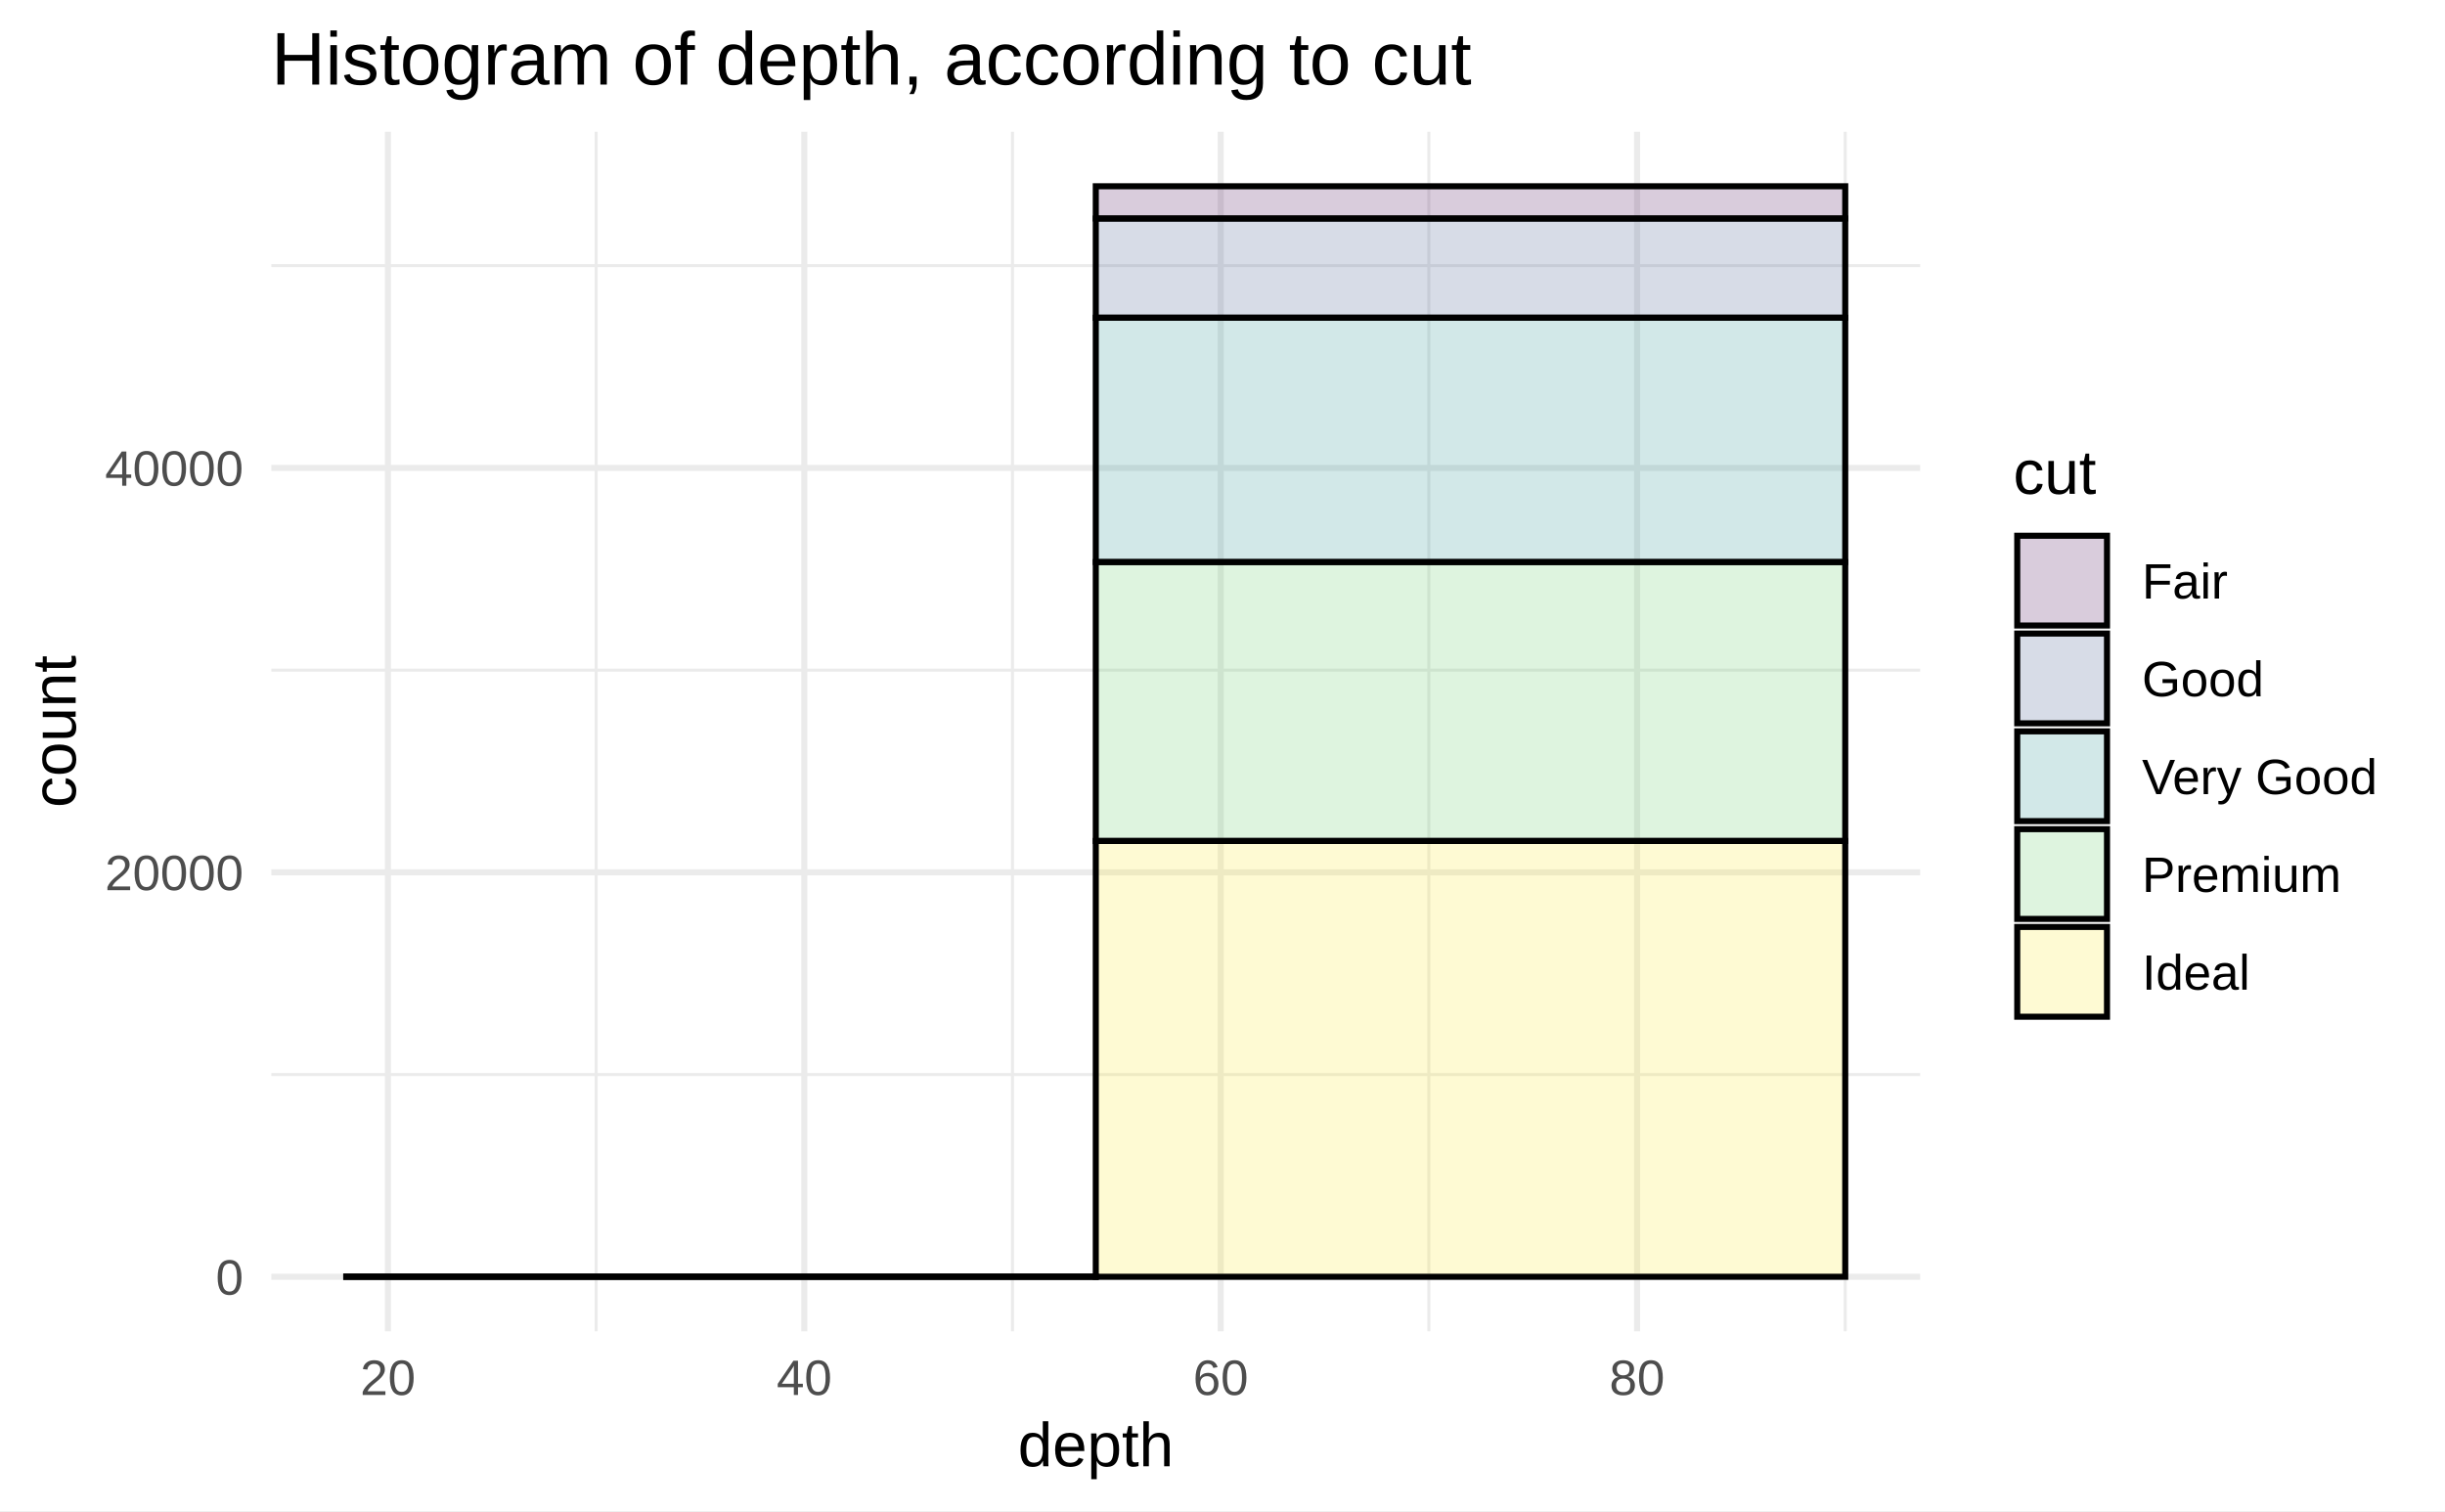
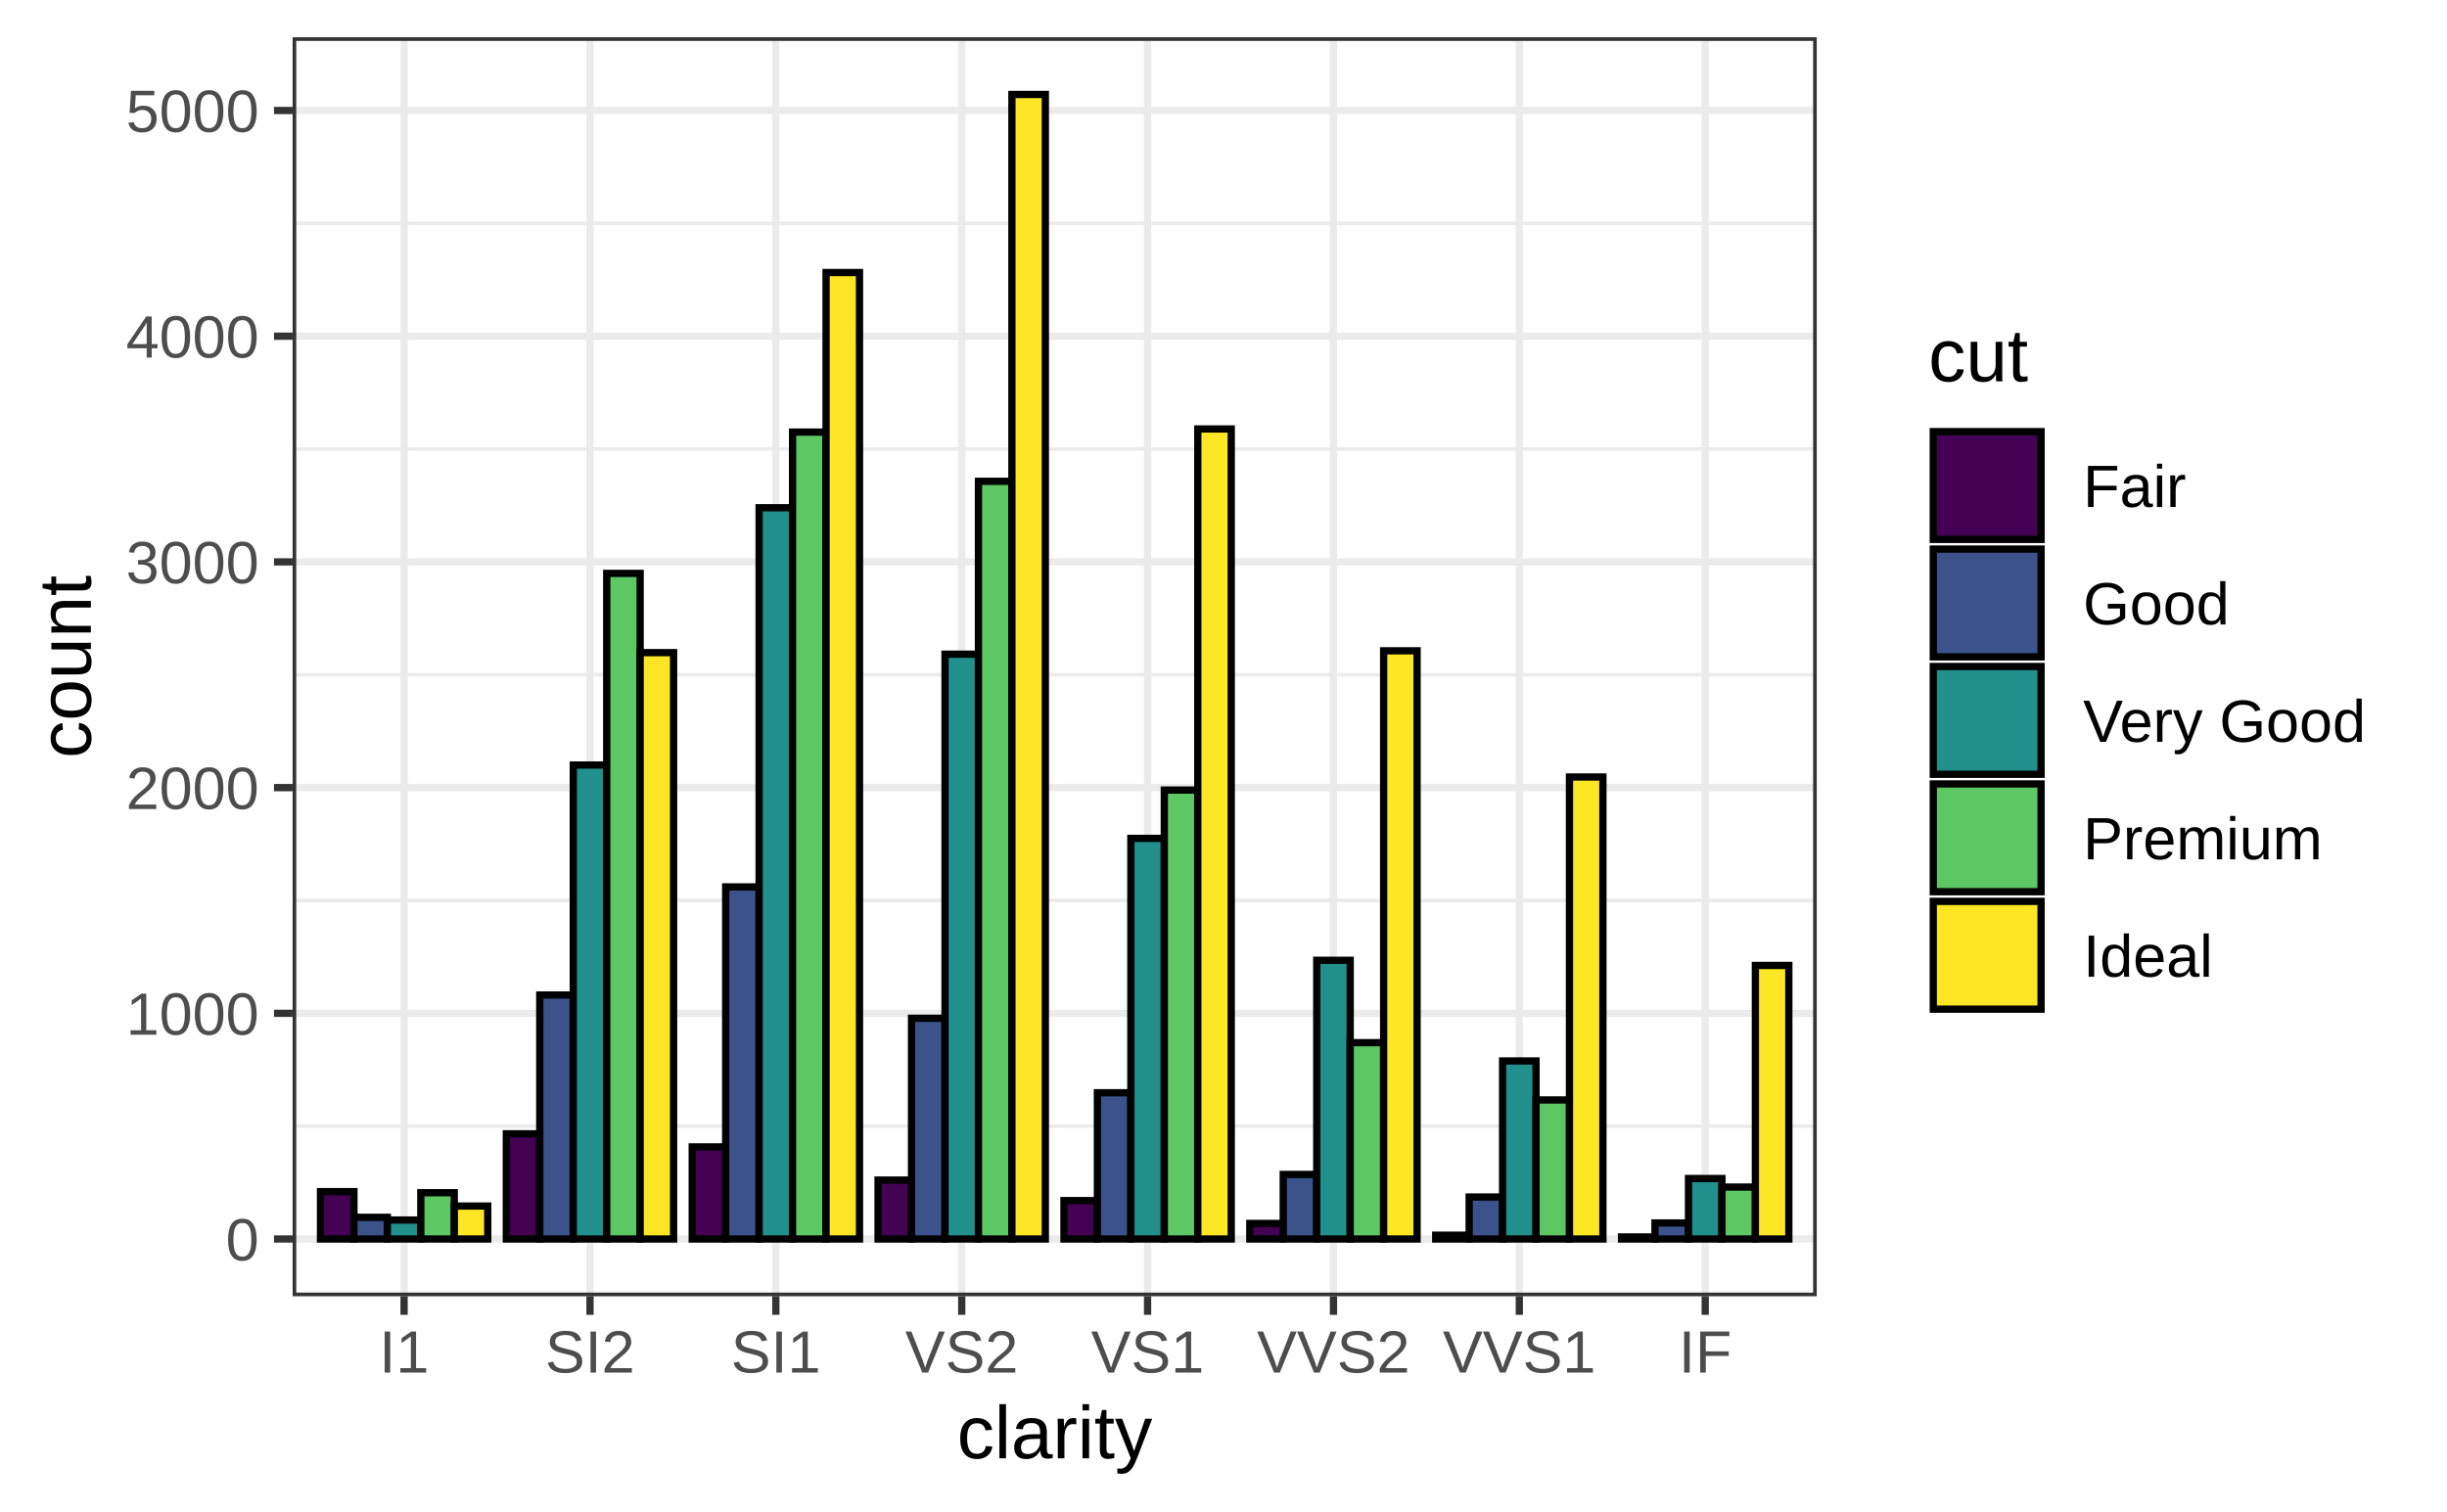
- <svg xmlns="http://www.w3.org/2000/svg" class="svglite" width="432.00pt" height="266.98pt" viewBox="0 0 432.00 266.98">
+ <svg xmlns="http://www.w3.org/2000/svg" class="svglite" width="360.00pt" height="222.48pt" viewBox="0 0 360.00 222.48">
  <defs>
    <style type="text/css">
    .svglite line, .svglite polyline, .svglite polygon, .svglite path, .svglite rect, .svglite circle {
      fill: none;
      stroke: #000000;
      stroke-linecap: round;
      stroke-linejoin: round;
      stroke-miterlimit: 10.00;
    }
    .svglite text {
      white-space: pre;
    }
  </style>
  </defs>
  <rect width="100%" height="100%" style="stroke: none; fill: #FFFFFF;" />
  <defs>
-     <clipPath id="cpMC4wMHw0MzIuMDB8MC4wMHwyNjYuOTg=">
-       <rect x="0.00" y="0.00" width="432.00" height="266.98" />
+     <clipPath id="cpMC4wMHwzNjAuMDB8MC4wMHwyMjIuNDg=">
+       <rect x="0.00" y="0.00" width="360.00" height="222.48" />
    </clipPath>
  </defs>
-   <g clip-path="url(#cpMC4wMHw0MzIuMDB8MC4wMHwyNjYuOTg=)">
- </g>
+   <g clip-path="url(#cpMC4wMHwzNjAuMDB8MC4wMHwyMjIuNDg=)">
+     <rect x="0.00" y="0.00" width="360.00" height="222.48" style="stroke-width: 1.07; stroke: #FFFFFF; fill: #FFFFFF;" />
+   </g>
  <defs>
-     <clipPath id="cpNDcuOTR8MzM5LjI3fDIzLjI4fDIzNS4yMw==">
-       <rect x="47.94" y="23.28" width="291.33" height="211.95" />
+     <clipPath id="cpNDMuMDV8MjY3LjI3fDUuNDh8MTkwLjcz">
+       <rect x="43.05" y="5.48" width="224.23" height="185.25" />
    </clipPath>
  </defs>
-   <g clip-path="url(#cpNDcuOTR8MzM5LjI3fDIzLjI4fDIzNS4yMw==)">
-     <polyline points="47.94,189.86 339.27,189.86 " style="stroke-width: 0.53; stroke: #EBEBEB; stroke-linecap: butt;" />
-     <polyline points="47.94,118.40 339.27,118.40 " style="stroke-width: 0.53; stroke: #EBEBEB; stroke-linecap: butt;" />
-     <polyline points="47.94,46.93 339.27,46.93 " style="stroke-width: 0.53; stroke: #EBEBEB; stroke-linecap: butt;" />
-     <polyline points="105.33,235.23 105.33,23.28 " style="stroke-width: 0.53; stroke: #EBEBEB; stroke-linecap: butt;" />
-     <polyline points="178.89,235.23 178.89,23.28 " style="stroke-width: 0.53; stroke: #EBEBEB; stroke-linecap: butt;" />
-     <polyline points="252.46,235.23 252.46,23.28 " style="stroke-width: 0.53; stroke: #EBEBEB; stroke-linecap: butt;" />
-     <polyline points="326.03,235.23 326.03,23.28 " style="stroke-width: 0.53; stroke: #EBEBEB; stroke-linecap: butt;" />
-     <polyline points="47.94,225.59 339.27,225.59 " style="stroke-width: 1.07; stroke: #EBEBEB; stroke-linecap: butt;" />
-     <polyline points="47.94,154.13 339.27,154.13 " style="stroke-width: 1.07; stroke: #EBEBEB; stroke-linecap: butt;" />
-     <polyline points="47.94,82.67 339.27,82.67 " style="stroke-width: 1.07; stroke: #EBEBEB; stroke-linecap: butt;" />
-     <polyline points="68.54,235.23 68.54,23.28 " style="stroke-width: 1.07; stroke: #EBEBEB; stroke-linecap: butt;" />
-     <polyline points="142.11,235.23 142.11,23.28 " style="stroke-width: 1.07; stroke: #EBEBEB; stroke-linecap: butt;" />
-     <polyline points="215.68,235.23 215.68,23.28 " style="stroke-width: 1.07; stroke: #EBEBEB; stroke-linecap: butt;" />
-     <polyline points="289.25,235.23 289.25,23.28 " style="stroke-width: 1.07; stroke: #EBEBEB; stroke-linecap: butt;" />
-     <rect x="61.18" y="225.54" width="132.42" height="0.054" style="stroke-width: 1.07; stroke-linecap: butt; stroke-linejoin: miter; fill: #440154; fill-opacity: 0.20;" />
-     <rect x="193.61" y="32.91" width="132.42" height="5.70" style="stroke-width: 1.07; stroke-linecap: butt; stroke-linejoin: miter; fill: #440154; fill-opacity: 0.20;" />
-     <rect x="61.18" y="225.59" width="132.42" height="0.00" style="stroke-width: 1.07; stroke-linecap: butt; stroke-linejoin: miter; fill: #3B528B; fill-opacity: 0.20;" />
-     <rect x="193.61" y="38.61" width="132.42" height="17.53" style="stroke-width: 1.07; stroke-linecap: butt; stroke-linejoin: miter; fill: #3B528B; fill-opacity: 0.20;" />
-     <rect x="61.18" y="225.59" width="132.42" height="0.00" style="stroke-width: 1.07; stroke-linecap: butt; stroke-linejoin: miter; fill: #21908C; fill-opacity: 0.20;" />
-     <rect x="193.61" y="56.14" width="132.42" height="43.17" style="stroke-width: 1.07; stroke-linecap: butt; stroke-linejoin: miter; fill: #21908C; fill-opacity: 0.20;" />
-     <rect x="61.18" y="225.59" width="132.42" height="0.00" style="stroke-width: 1.07; stroke-linecap: butt; stroke-linejoin: miter; fill: #5DC863; fill-opacity: 0.20;" />
-     <rect x="193.61" y="99.31" width="132.42" height="49.28" style="stroke-width: 1.07; stroke-linecap: butt; stroke-linejoin: miter; fill: #5DC863; fill-opacity: 0.20;" />
-     <rect x="61.18" y="225.59" width="132.42" height="0.004" style="stroke-width: 1.07; stroke-linecap: butt; stroke-linejoin: miter; fill: #FDE725; fill-opacity: 0.20;" />
-     <rect x="193.61" y="148.59" width="132.42" height="77.00" style="stroke-width: 1.07; stroke-linecap: butt; stroke-linejoin: miter; fill: #FDE725; fill-opacity: 0.20;" />
+   <g clip-path="url(#cpNDMuMDV8MjY3LjI3fDUuNDh8MTkwLjcz)">
+     <rect x="43.05" y="5.48" width="224.23" height="185.25" style="stroke-width: 1.07; stroke: none; fill: #FFFFFF;" />
+     <polyline points="43.05,165.71 267.27,165.71 " style="stroke-width: 0.53; stroke: #EBEBEB; stroke-linecap: butt;" />
+     <polyline points="43.05,132.49 267.27,132.49 " style="stroke-width: 0.53; stroke: #EBEBEB; stroke-linecap: butt;" />
+     <polyline points="43.05,99.28 267.27,99.28 " style="stroke-width: 0.53; stroke: #EBEBEB; stroke-linecap: butt;" />
+     <polyline points="43.05,66.07 267.27,66.07 " style="stroke-width: 0.53; stroke: #EBEBEB; stroke-linecap: butt;" />
+     <polyline points="43.05,32.86 267.27,32.86 " style="stroke-width: 0.53; stroke: #EBEBEB; stroke-linecap: butt;" />
+     <polyline points="43.05,182.31 267.27,182.31 " style="stroke-width: 1.07; stroke: #EBEBEB; stroke-linecap: butt;" />
+     <polyline points="43.05,149.10 267.27,149.10 " style="stroke-width: 1.07; stroke: #EBEBEB; stroke-linecap: butt;" />
+     <polyline points="43.05,115.89 267.27,115.89 " style="stroke-width: 1.07; stroke: #EBEBEB; stroke-linecap: butt;" />
+     <polyline points="43.05,82.68 267.27,82.68 " style="stroke-width: 1.07; stroke: #EBEBEB; stroke-linecap: butt;" />
+     <polyline points="43.05,49.47 267.27,49.47 " style="stroke-width: 1.07; stroke: #EBEBEB; stroke-linecap: butt;" />
+     <polyline points="43.05,16.26 267.27,16.26 " style="stroke-width: 1.07; stroke: #EBEBEB; stroke-linecap: butt;" />
+     <polyline points="59.45,190.73 59.45,5.48 " style="stroke-width: 1.07; stroke: #EBEBEB; stroke-linecap: butt;" />
+     <polyline points="86.80,190.73 86.80,5.48 " style="stroke-width: 1.07; stroke: #EBEBEB; stroke-linecap: butt;" />
+     <polyline points="114.14,190.73 114.14,5.48 " style="stroke-width: 1.07; stroke: #EBEBEB; stroke-linecap: butt;" />
+     <polyline points="141.49,190.73 141.49,5.48 " style="stroke-width: 1.07; stroke: #EBEBEB; stroke-linecap: butt;" />
+     <polyline points="168.83,190.73 168.83,5.48 " style="stroke-width: 1.07; stroke: #EBEBEB; stroke-linecap: butt;" />
+     <polyline points="196.18,190.73 196.18,5.48 " style="stroke-width: 1.07; stroke: #EBEBEB; stroke-linecap: butt;" />
+     <polyline points="223.52,190.73 223.52,5.48 " style="stroke-width: 1.07; stroke: #EBEBEB; stroke-linecap: butt;" />
+     <polyline points="250.87,190.73 250.87,5.48 " style="stroke-width: 1.07; stroke: #EBEBEB; stroke-linecap: butt;" />
+     <rect x="47.15" y="175.34" width="4.92" height="6.97" style="stroke-width: 1.07; stroke-linecap: butt; stroke-linejoin: miter; fill: #440154;" />
+     <rect x="52.07" y="179.12" width="4.92" height="3.19" style="stroke-width: 1.07; stroke-linecap: butt; stroke-linejoin: miter; fill: #3B528B;" />
+     <rect x="56.99" y="179.52" width="4.92" height="2.79" style="stroke-width: 1.07; stroke-linecap: butt; stroke-linejoin: miter; fill: #21908C;" />
+     <rect x="61.91" y="175.50" width="4.92" height="6.81" style="stroke-width: 1.07; stroke-linecap: butt; stroke-linejoin: miter; fill: #5DC863;" />
+     <rect x="66.84" y="177.46" width="4.92" height="4.85" style="stroke-width: 1.07; stroke-linecap: butt; stroke-linejoin: miter; fill: #FDE725;" />
+     <rect x="74.49" y="166.83" width="4.92" height="15.48" style="stroke-width: 1.07; stroke-linecap: butt; stroke-linejoin: miter; fill: #440154;" />
+     <rect x="79.41" y="146.41" width="4.92" height="35.90" style="stroke-width: 1.07; stroke-linecap: butt; stroke-linejoin: miter; fill: #3B528B;" />
+     <rect x="84.34" y="112.57" width="4.92" height="69.74" style="stroke-width: 1.07; stroke-linecap: butt; stroke-linejoin: miter; fill: #21908C;" />
+     <rect x="89.26" y="84.37" width="4.92" height="97.94" style="stroke-width: 1.07; stroke-linecap: butt; stroke-linejoin: miter; fill: #5DC863;" />
+     <rect x="94.18" y="96.03" width="4.92" height="86.28" style="stroke-width: 1.07; stroke-linecap: butt; stroke-linejoin: miter; fill: #FDE725;" />
+     <rect x="101.84" y="168.76" width="4.92" height="13.55" style="stroke-width: 1.07; stroke-linecap: butt; stroke-linejoin: miter; fill: #440154;" />
+     <rect x="106.76" y="130.50" width="4.92" height="51.81" style="stroke-width: 1.07; stroke-linecap: butt; stroke-linejoin: miter; fill: #3B528B;" />
+     <rect x="111.68" y="74.71" width="4.92" height="107.60" style="stroke-width: 1.07; stroke-linecap: butt; stroke-linejoin: miter; fill: #21908C;" />
+     <rect x="116.60" y="63.58" width="4.92" height="118.73" style="stroke-width: 1.07; stroke-linecap: butt; stroke-linejoin: miter; fill: #5DC863;" />
+     <rect x="121.53" y="40.10" width="4.92" height="142.21" style="stroke-width: 1.07; stroke-linecap: butt; stroke-linejoin: miter; fill: #FDE725;" />
+     <rect x="129.18" y="173.64" width="4.92" height="8.67" style="stroke-width: 1.07; stroke-linecap: butt; stroke-linejoin: miter; fill: #440154;" />
+     <rect x="134.10" y="149.83" width="4.92" height="32.48" style="stroke-width: 1.07; stroke-linecap: butt; stroke-linejoin: miter; fill: #3B528B;" />
+     <rect x="139.03" y="96.26" width="4.92" height="86.05" style="stroke-width: 1.07; stroke-linecap: butt; stroke-linejoin: miter; fill: #21908C;" />
+     <rect x="143.95" y="70.82" width="4.92" height="111.49" style="stroke-width: 1.07; stroke-linecap: butt; stroke-linejoin: miter; fill: #5DC863;" />
+     <rect x="148.87" y="13.90" width="4.92" height="168.41" style="stroke-width: 1.07; stroke-linecap: butt; stroke-linejoin: miter; fill: #FDE725;" />
+     <rect x="156.53" y="176.66" width="4.92" height="5.65" style="stroke-width: 1.07; stroke-linecap: butt; stroke-linejoin: miter; fill: #440154;" />
+     <rect x="161.45" y="160.79" width="4.92" height="21.52" style="stroke-width: 1.07; stroke-linecap: butt; stroke-linejoin: miter; fill: #3B528B;" />
+     <rect x="166.37" y="123.36" width="4.92" height="58.95" style="stroke-width: 1.07; stroke-linecap: butt; stroke-linejoin: miter; fill: #21908C;" />
+     <rect x="171.29" y="116.25" width="4.92" height="66.06" style="stroke-width: 1.07; stroke-linecap: butt; stroke-linejoin: miter; fill: #5DC863;" />
+     <rect x="176.22" y="63.12" width="4.92" height="119.19" style="stroke-width: 1.07; stroke-linecap: butt; stroke-linejoin: miter; fill: #FDE725;" />
+     <rect x="183.87" y="180.02" width="4.92" height="2.29" style="stroke-width: 1.07; stroke-linecap: butt; stroke-linejoin: miter; fill: #440154;" />
+     <rect x="188.79" y="172.81" width="4.92" height="9.50" style="stroke-width: 1.07; stroke-linecap: butt; stroke-linejoin: miter; fill: #3B528B;" />
+     <rect x="193.72" y="141.30" width="4.92" height="41.01" style="stroke-width: 1.07; stroke-linecap: butt; stroke-linejoin: miter; fill: #21908C;" />
+     <rect x="198.64" y="153.42" width="4.92" height="28.89" style="stroke-width: 1.07; stroke-linecap: butt; stroke-linejoin: miter; fill: #5DC863;" />
+     <rect x="203.56" y="95.76" width="4.92" height="86.55" style="stroke-width: 1.07; stroke-linecap: butt; stroke-linejoin: miter; fill: #FDE725;" />
+     <rect x="211.22" y="181.75" width="4.92" height="0.56" style="stroke-width: 1.07; stroke-linecap: butt; stroke-linejoin: miter; fill: #440154;" />
+     <rect x="216.14" y="176.13" width="4.92" height="6.18" style="stroke-width: 1.07; stroke-linecap: butt; stroke-linejoin: miter; fill: #3B528B;" />
+     <rect x="221.06" y="156.11" width="4.92" height="26.20" style="stroke-width: 1.07; stroke-linecap: butt; stroke-linejoin: miter; fill: #21908C;" />
+     <rect x="225.98" y="161.85" width="4.92" height="20.46" style="stroke-width: 1.07; stroke-linecap: butt; stroke-linejoin: miter; fill: #5DC863;" />
+     <rect x="230.90" y="114.33" width="4.92" height="67.98" style="stroke-width: 1.07; stroke-linecap: butt; stroke-linejoin: miter; fill: #FDE725;" />
+     <rect x="238.56" y="182.01" width="4.92" height="0.30" style="stroke-width: 1.07; stroke-linecap: butt; stroke-linejoin: miter; fill: #440154;" />
+     <rect x="243.48" y="179.95" width="4.92" height="2.36" style="stroke-width: 1.07; stroke-linecap: butt; stroke-linejoin: miter; fill: #3B528B;" />
+     <rect x="248.41" y="173.41" width="4.92" height="8.90" style="stroke-width: 1.07; stroke-linecap: butt; stroke-linejoin: miter; fill: #21908C;" />
+     <rect x="253.33" y="174.67" width="4.92" height="7.64" style="stroke-width: 1.07; stroke-linecap: butt; stroke-linejoin: miter; fill: #5DC863;" />
+     <rect x="258.25" y="142.06" width="4.92" height="40.25" style="stroke-width: 1.07; stroke-linecap: butt; stroke-linejoin: miter; fill: #FDE725;" />
+     <rect x="43.05" y="5.48" width="224.23" height="185.25" style="stroke-width: 1.07; stroke: #333333;" />
  </g>
-   <g clip-path="url(#cpMC4wMHw0MzIuMDB8MC4wMHwyNjYuOTg=)">
-     <text x="43.01" y="228.75" text-anchor="end" style="font-size: 8.80px;fill: #4D4D4D; font-family: &quot;Arial&quot;;" textLength="4.90px" lengthAdjust="spacingAndGlyphs">0</text>
-     <text x="43.01" y="157.28" text-anchor="end" style="font-size: 8.80px;fill: #4D4D4D; font-family: &quot;Arial&quot;;" textLength="24.48px" lengthAdjust="spacingAndGlyphs">20000</text>
-     <text x="43.01" y="85.82" text-anchor="end" style="font-size: 8.80px;fill: #4D4D4D; font-family: &quot;Arial&quot;;" textLength="24.48px" lengthAdjust="spacingAndGlyphs">40000</text>
-     <text x="68.54" y="246.47" text-anchor="middle" style="font-size: 8.80px;fill: #4D4D4D; font-family: &quot;Arial&quot;;" textLength="9.79px" lengthAdjust="spacingAndGlyphs">20</text>
-     <text x="142.11" y="246.47" text-anchor="middle" style="font-size: 8.80px;fill: #4D4D4D; font-family: &quot;Arial&quot;;" textLength="9.79px" lengthAdjust="spacingAndGlyphs">40</text>
-     <text x="215.68" y="246.47" text-anchor="middle" style="font-size: 8.80px;fill: #4D4D4D; font-family: &quot;Arial&quot;;" textLength="9.79px" lengthAdjust="spacingAndGlyphs">60</text>
-     <text x="289.25" y="246.47" text-anchor="middle" style="font-size: 8.80px;fill: #4D4D4D; font-family: &quot;Arial&quot;;" textLength="9.79px" lengthAdjust="spacingAndGlyphs">80</text>
-     <text x="193.61" y="259.08" text-anchor="middle" style="font-size: 11.00px; font-family: &quot;Arial&quot;;" textLength="27.53px" lengthAdjust="spacingAndGlyphs">depth</text>
-     <text transform="translate(13.37,129.25) rotate(-90)" text-anchor="middle" style="font-size: 11.00px; font-family: &quot;Arial&quot;;" textLength="26.91px" lengthAdjust="spacingAndGlyphs">count</text>
-     <text x="355.71" y="87.26" style="font-size: 11.00px; font-family: &quot;Arial&quot;;" textLength="14.67px" lengthAdjust="spacingAndGlyphs">cut</text>
-     <rect x="356.42" y="94.66" width="15.86" height="15.86" style="stroke-width: 1.07; stroke-linecap: butt; stroke-linejoin: miter; fill: #440154; fill-opacity: 0.20;" />
-     <rect x="356.42" y="111.94" width="15.86" height="15.86" style="stroke-width: 1.07; stroke-linecap: butt; stroke-linejoin: miter; fill: #3B528B; fill-opacity: 0.20;" />
-     <rect x="356.42" y="129.22" width="15.86" height="15.86" style="stroke-width: 1.07; stroke-linecap: butt; stroke-linejoin: miter; fill: #21908C; fill-opacity: 0.20;" />
-     <rect x="356.42" y="146.50" width="15.86" height="15.86" style="stroke-width: 1.07; stroke-linecap: butt; stroke-linejoin: miter; fill: #5DC863; fill-opacity: 0.20;" />
-     <rect x="356.42" y="163.78" width="15.86" height="15.86" style="stroke-width: 1.07; stroke-linecap: butt; stroke-linejoin: miter; fill: #FDE725; fill-opacity: 0.20;" />
-     <text x="378.47" y="105.75" style="font-size: 8.80px; font-family: &quot;Arial&quot;;" textLength="15.15px" lengthAdjust="spacingAndGlyphs">Fair</text>
-     <text x="378.47" y="123.03" style="font-size: 8.80px; font-family: &quot;Arial&quot;;" textLength="21.53px" lengthAdjust="spacingAndGlyphs">Good</text>
-     <text x="378.47" y="140.31" style="font-size: 8.80px; font-family: &quot;Arial&quot;;" textLength="42.06px" lengthAdjust="spacingAndGlyphs">Very Good</text>
-     <text x="378.47" y="157.59" style="font-size: 8.80px; font-family: &quot;Arial&quot;;" textLength="35.20px" lengthAdjust="spacingAndGlyphs">Premium</text>
-     <text x="378.47" y="174.87" style="font-size: 8.80px; font-family: &quot;Arial&quot;;" textLength="19.08px" lengthAdjust="spacingAndGlyphs">Ideal</text>
-     <text x="47.94" y="14.94" style="font-size: 13.20px; font-family: &quot;Arial&quot;;" textLength="211.90px" lengthAdjust="spacingAndGlyphs">Histogram of depth, according to cut</text>
+   <g clip-path="url(#cpMC4wMHwzNjAuMDB8MC4wMHwyMjIuNDg=)">
+     <text x="38.11" y="185.46" text-anchor="end" style="font-size: 8.80px;fill: #4D4D4D; font-family: &quot;Arial&quot;;" textLength="4.90px" lengthAdjust="spacingAndGlyphs">0</text>
+     <text x="38.11" y="152.25" text-anchor="end" style="font-size: 8.80px;fill: #4D4D4D; font-family: &quot;Arial&quot;;" textLength="19.58px" lengthAdjust="spacingAndGlyphs">1000</text>
+     <text x="38.11" y="119.04" text-anchor="end" style="font-size: 8.80px;fill: #4D4D4D; font-family: &quot;Arial&quot;;" textLength="19.58px" lengthAdjust="spacingAndGlyphs">2000</text>
+     <text x="38.11" y="85.83" text-anchor="end" style="font-size: 8.80px;fill: #4D4D4D; font-family: &quot;Arial&quot;;" textLength="19.58px" lengthAdjust="spacingAndGlyphs">3000</text>
+     <text x="38.11" y="52.62" text-anchor="end" style="font-size: 8.80px;fill: #4D4D4D; font-family: &quot;Arial&quot;;" textLength="19.58px" lengthAdjust="spacingAndGlyphs">4000</text>
+     <text x="38.11" y="19.41" text-anchor="end" style="font-size: 8.80px;fill: #4D4D4D; font-family: &quot;Arial&quot;;" textLength="19.58px" lengthAdjust="spacingAndGlyphs">5000</text>
+     <polyline points="40.31,182.31 43.05,182.31 " style="stroke-width: 1.07; stroke: #333333; stroke-linecap: butt;" />
+     <polyline points="40.31,149.10 43.05,149.10 " style="stroke-width: 1.07; stroke: #333333; stroke-linecap: butt;" />
+     <polyline points="40.31,115.89 43.05,115.89 " style="stroke-width: 1.07; stroke: #333333; stroke-linecap: butt;" />
+     <polyline points="40.31,82.68 43.05,82.68 " style="stroke-width: 1.07; stroke: #333333; stroke-linecap: butt;" />
+     <polyline points="40.31,49.47 43.05,49.47 " style="stroke-width: 1.07; stroke: #333333; stroke-linecap: butt;" />
+     <polyline points="40.31,16.26 43.05,16.26 " style="stroke-width: 1.07; stroke: #333333; stroke-linecap: butt;" />
+     <polyline points="59.45,193.47 59.45,190.73 " style="stroke-width: 1.07; stroke: #333333; stroke-linecap: butt;" />
+     <polyline points="86.80,193.47 86.80,190.73 " style="stroke-width: 1.07; stroke: #333333; stroke-linecap: butt;" />
+     <polyline points="114.14,193.47 114.14,190.73 " style="stroke-width: 1.07; stroke: #333333; stroke-linecap: butt;" />
+     <polyline points="141.49,193.47 141.49,190.73 " style="stroke-width: 1.07; stroke: #333333; stroke-linecap: butt;" />
+     <polyline points="168.83,193.47 168.83,190.73 " style="stroke-width: 1.07; stroke: #333333; stroke-linecap: butt;" />
+     <polyline points="196.18,193.47 196.18,190.73 " style="stroke-width: 1.07; stroke: #333333; stroke-linecap: butt;" />
+     <polyline points="223.52,193.47 223.52,190.73 " style="stroke-width: 1.07; stroke: #333333; stroke-linecap: butt;" />
+     <polyline points="250.87,193.47 250.87,190.73 " style="stroke-width: 1.07; stroke: #333333; stroke-linecap: butt;" />
+     <text x="59.45" y="201.97" text-anchor="middle" style="font-size: 8.80px;fill: #4D4D4D; font-family: &quot;Arial&quot;;" textLength="7.34px" lengthAdjust="spacingAndGlyphs">I1</text>
+     <text x="86.80" y="201.97" text-anchor="middle" style="font-size: 8.80px;fill: #4D4D4D; font-family: &quot;Arial&quot;;" textLength="13.20px" lengthAdjust="spacingAndGlyphs">SI2</text>
+     <text x="114.14" y="201.97" text-anchor="middle" style="font-size: 8.80px;fill: #4D4D4D; font-family: &quot;Arial&quot;;" textLength="13.20px" lengthAdjust="spacingAndGlyphs">SI1</text>
+     <text x="141.49" y="201.97" text-anchor="middle" style="font-size: 8.80px;fill: #4D4D4D; font-family: &quot;Arial&quot;;" textLength="16.63px" lengthAdjust="spacingAndGlyphs">VS2</text>
+     <text x="168.83" y="201.97" text-anchor="middle" style="font-size: 8.80px;fill: #4D4D4D; font-family: &quot;Arial&quot;;" textLength="16.63px" lengthAdjust="spacingAndGlyphs">VS1</text>
+     <text x="196.18" y="201.97" text-anchor="middle" style="font-size: 8.80px;fill: #4D4D4D; font-family: &quot;Arial&quot;;" textLength="22.50px" lengthAdjust="spacingAndGlyphs">VVS2</text>
+     <text x="223.52" y="201.97" text-anchor="middle" style="font-size: 8.80px;fill: #4D4D4D; font-family: &quot;Arial&quot;;" textLength="22.50px" lengthAdjust="spacingAndGlyphs">VVS1</text>
+     <text x="250.87" y="201.97" text-anchor="middle" style="font-size: 8.80px;fill: #4D4D4D; font-family: &quot;Arial&quot;;" textLength="7.81px" lengthAdjust="spacingAndGlyphs">IF</text>
+     <text x="155.16" y="214.58" text-anchor="middle" style="font-size: 11.00px; font-family: &quot;Arial&quot;;" textLength="28.72px" lengthAdjust="spacingAndGlyphs">clarity</text>
+     <text transform="translate(13.37,98.11) rotate(-90)" text-anchor="middle" style="font-size: 11.00px; font-family: &quot;Arial&quot;;" textLength="26.91px" lengthAdjust="spacingAndGlyphs">count</text>
+     <rect x="278.23" y="41.53" width="76.29" height="113.16" style="stroke-width: 1.07; stroke: none; fill: #FFFFFF;" />
+     <text x="283.71" y="56.11" style="font-size: 11.00px; font-family: &quot;Arial&quot;;" textLength="14.67px" lengthAdjust="spacingAndGlyphs">cut</text>
+     <rect x="283.71" y="62.80" width="17.28" height="17.28" style="stroke-width: 1.07; stroke: none; fill: #FFFFFF;" />
+     <rect x="284.42" y="63.51" width="15.86" height="15.86" style="stroke-width: 1.07; stroke-linecap: butt; stroke-linejoin: miter; fill: #440154;" />
+     <rect x="283.71" y="80.08" width="17.28" height="17.28" style="stroke-width: 1.07; stroke: none; fill: #FFFFFF;" />
+     <rect x="284.42" y="80.79" width="15.86" height="15.86" style="stroke-width: 1.07; stroke-linecap: butt; stroke-linejoin: miter; fill: #3B528B;" />
+     <rect x="283.71" y="97.36" width="17.28" height="17.28" style="stroke-width: 1.07; stroke: none; fill: #FFFFFF;" />
+     <rect x="284.42" y="98.07" width="15.86" height="15.86" style="stroke-width: 1.07; stroke-linecap: butt; stroke-linejoin: miter; fill: #21908C;" />
+     <rect x="283.71" y="114.64" width="17.28" height="17.28" style="stroke-width: 1.07; stroke: none; fill: #FFFFFF;" />
+     <rect x="284.42" y="115.35" width="15.86" height="15.86" style="stroke-width: 1.07; stroke-linecap: butt; stroke-linejoin: miter; fill: #5DC863;" />
+     <rect x="283.71" y="131.92" width="17.28" height="17.28" style="stroke-width: 1.07; stroke: none; fill: #FFFFFF;" />
+     <rect x="284.42" y="132.63" width="15.86" height="15.86" style="stroke-width: 1.07; stroke-linecap: butt; stroke-linejoin: miter; fill: #FDE725;" />
+     <text x="306.47" y="74.60" style="font-size: 8.80px; font-family: &quot;Arial&quot;;" textLength="15.15px" lengthAdjust="spacingAndGlyphs">Fair</text>
+     <text x="306.47" y="91.88" style="font-size: 8.80px; font-family: &quot;Arial&quot;;" textLength="21.53px" lengthAdjust="spacingAndGlyphs">Good</text>
+     <text x="306.47" y="109.16" style="font-size: 8.80px; font-family: &quot;Arial&quot;;" textLength="42.06px" lengthAdjust="spacingAndGlyphs">Very Good</text>
+     <text x="306.47" y="126.44" style="font-size: 8.80px; font-family: &quot;Arial&quot;;" textLength="35.20px" lengthAdjust="spacingAndGlyphs">Premium</text>
+     <text x="306.47" y="143.72" style="font-size: 8.80px; font-family: &quot;Arial&quot;;" textLength="19.08px" lengthAdjust="spacingAndGlyphs">Ideal</text>
  </g>
</svg>
